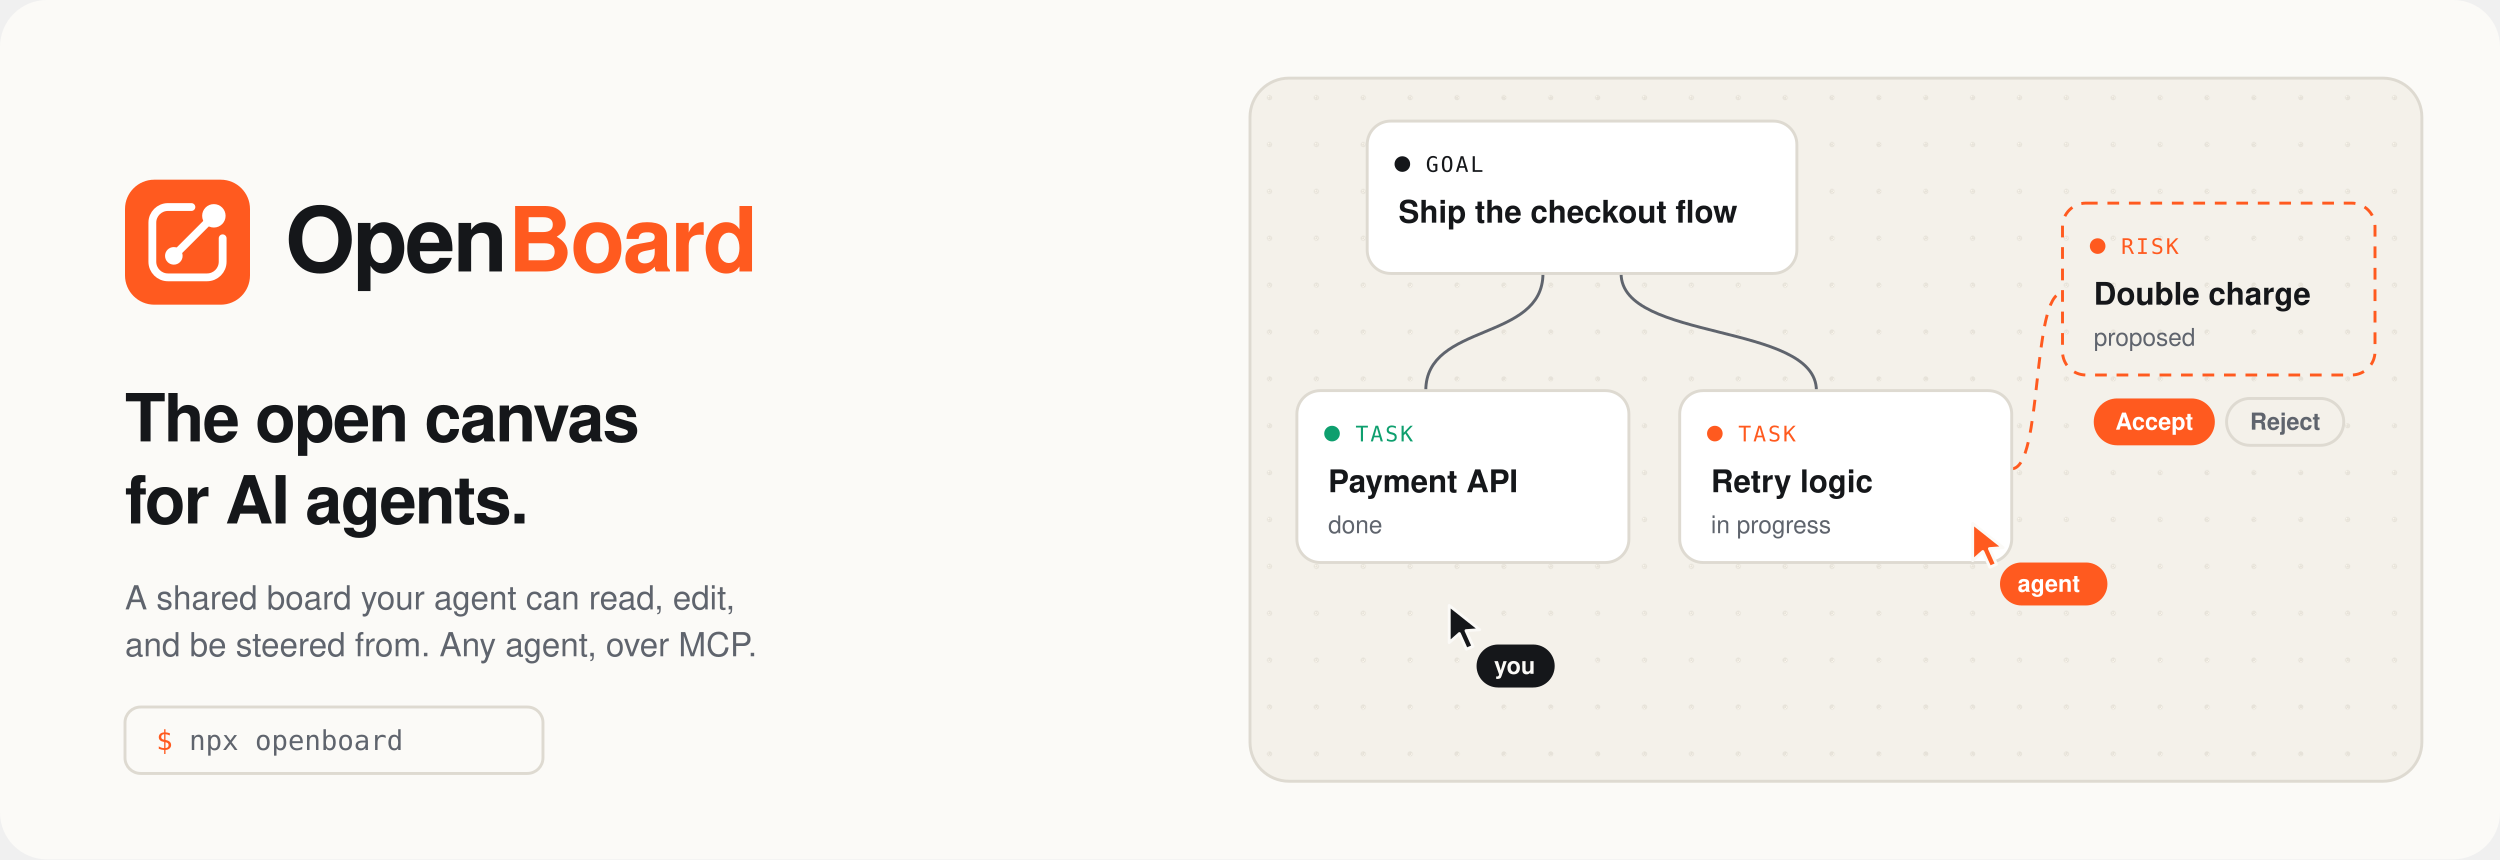
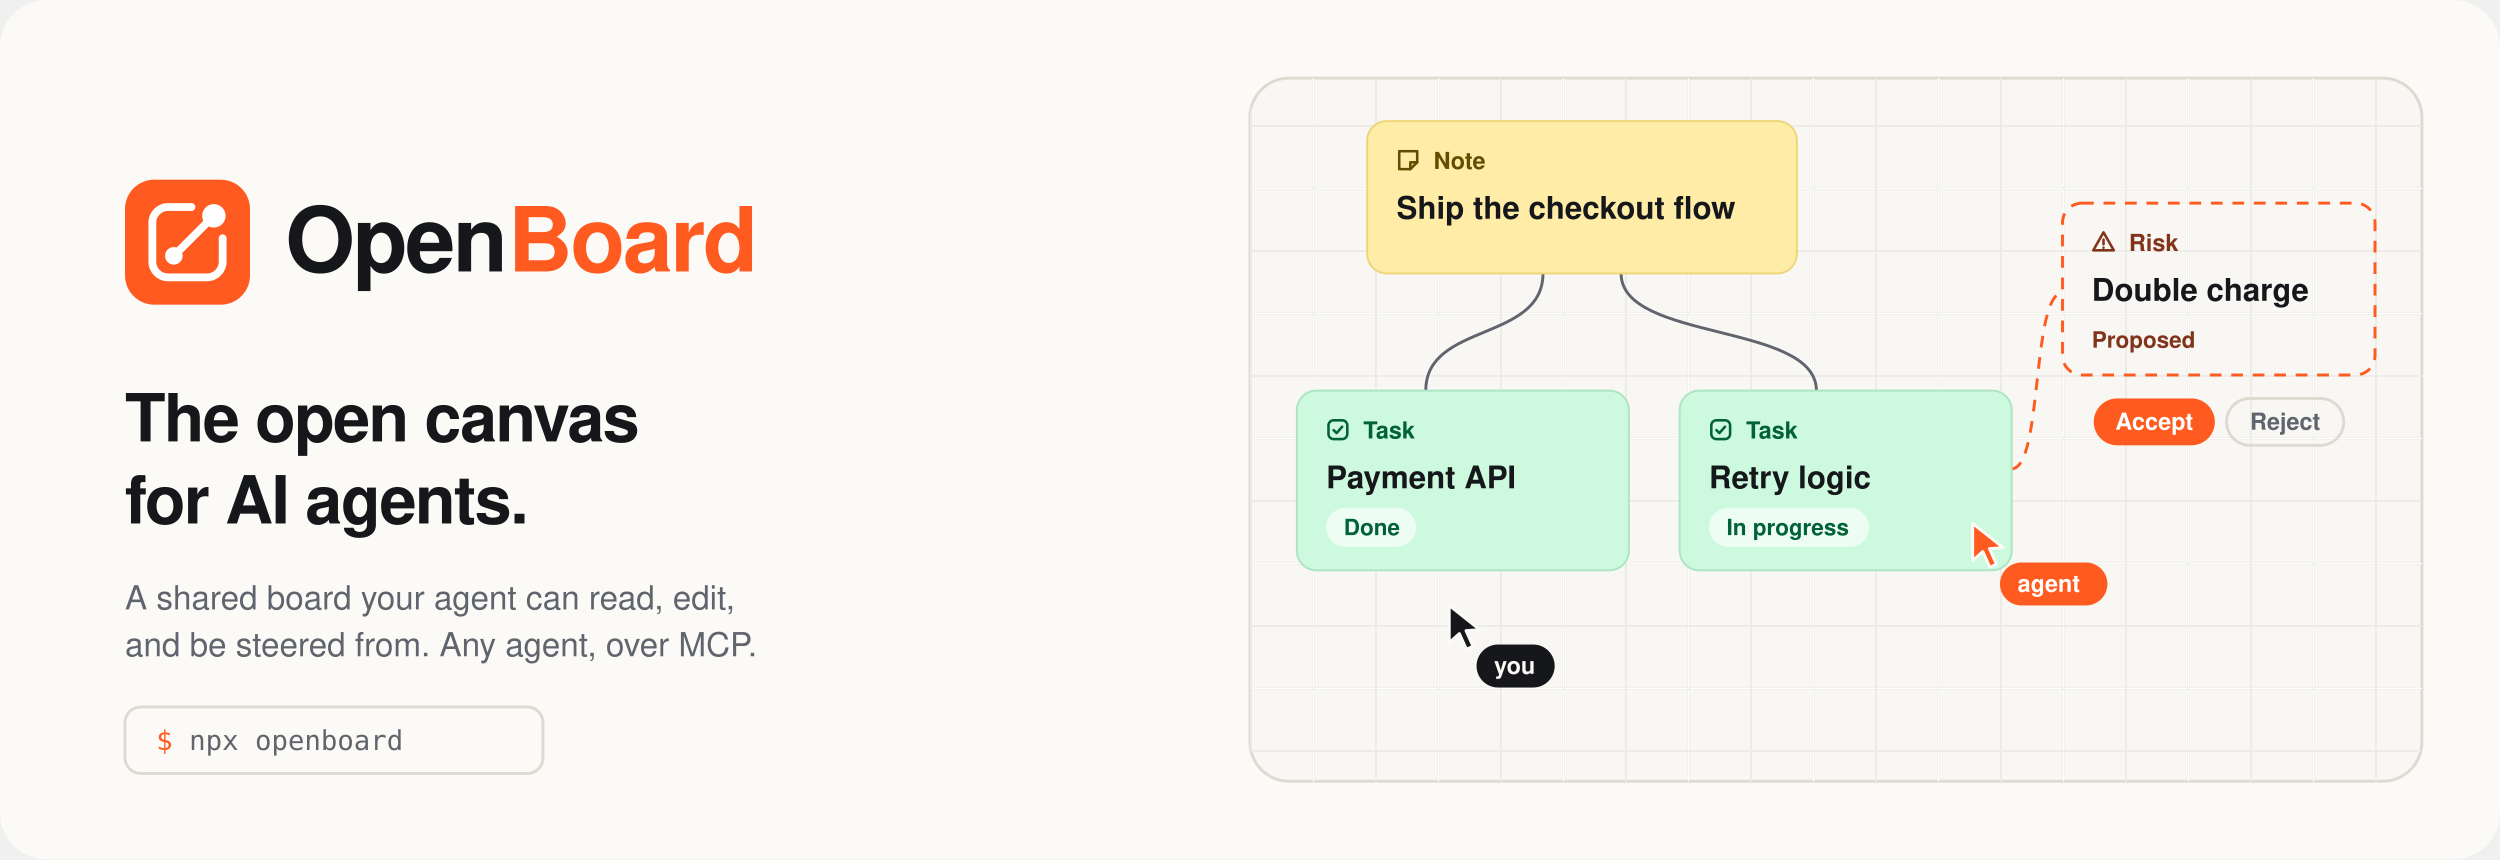
<svg xmlns="http://www.w3.org/2000/svg" viewBox="0 0 1280 440" width="1280" height="440" role="img" aria-label="OpenBoard — the open canvas for AI agents">
  <defs>
-     <pattern id="g" width="24" height="24" patternUnits="userSpaceOnUse">
-       <circle cx="2" cy="2" r="1.3" fill="#E6E2D9" />
+     <pattern id="g" width="32" height="32" patternUnits="userSpaceOnUse">
+       <path d="M32 0.5H0.5V32" fill="none" stroke="#ECEBE6" stroke-width="1" />
    </pattern>
    <clipPath id="c">
      <rect x="640" y="40" width="600" height="360" rx="20" />
    </clipPath>
  </defs>
  <rect width="1280" height="440" rx="24" fill="#FBFAF7" />
  <g transform="translate(64,92)">
    <rect width="64" height="64" rx="15" fill="#FF5A1F" />
    <path d="M34 14H22a8 8 0 0 0-8 8v20a8 8 0 0 0 8 8h20a8 8 0 0 0 8-8V30" fill="none" stroke="#FFFFFF" stroke-width="4" stroke-linecap="round" />
    <path d="M26.5 37.5 43 21" stroke="#FFFFFF" stroke-width="4" stroke-linecap="round" />
    <circle cx="25" cy="39" r="4.5" fill="#FFFFFF" />
    <circle cx="45.5" cy="18.5" r="6" fill="#FFFFFF" />
  </g>
  <text x="146" y="139" font-family="ui-sans-serif, -apple-system, 'Segoe UI', Helvetica, Arial, sans-serif" font-size="46" font-weight="700" letter-spacing="-1.2" fill="#15171A">Open<tspan fill="#FF5A1F">Board</tspan>
  </text>
  <text x="64" y="226" font-family="ui-sans-serif, -apple-system, 'Segoe UI', Helvetica, Arial, sans-serif" font-size="34" font-weight="700" letter-spacing="-0.8" fill="#15171A">The open canvas</text>
  <text x="64" y="268" font-family="ui-sans-serif, -apple-system, 'Segoe UI', Helvetica, Arial, sans-serif" font-size="34" font-weight="700" letter-spacing="-0.8" fill="#15171A">for AI agents.</text>
  <text x="64" y="312" font-family="ui-sans-serif, -apple-system, 'Segoe UI', Helvetica, Arial, sans-serif" font-size="17" fill="#5F646D">A shared board your agent can read, edit,</text>
  <text x="64" y="336" font-family="ui-sans-serif, -apple-system, 'Segoe UI', Helvetica, Arial, sans-serif" font-size="17" fill="#5F646D">and be steered from. Any agent, over MCP.</text>
  <rect x="64" y="362" width="214" height="34" rx="8" fill="none" stroke="#DEDAD1" stroke-width="1.5" />
  <text x="80" y="384" font-family="ui-monospace, SFMono-Regular, Menlo, Consolas, monospace" font-size="14" fill="#5F646D">
    <tspan fill="#FF5A1F">$</tspan> npx openboard</text>
-   <rect x="640" y="40" width="600" height="360" rx="20" fill="#F4F1EA" stroke="#DEDAD1" stroke-width="1.5" />
+   <rect x="640" y="40" width="600" height="360" rx="20" fill="#F8F7F4" stroke="#DEDAD1" stroke-width="1.5" />
  <g clip-path="url(#c)">
-     <rect x="640" y="40" width="600" height="360" fill="url(#g)" />
+     <rect x="640" y="40" width="608" height="368" fill="url(#g)" />
    <path d="M790 140 C 790 175, 730 165, 730 200" fill="none" stroke="#5F646D" stroke-width="1.5" />
    <path d="M830 140 C 830 175, 930 165, 930 200" fill="none" stroke="#5F646D" stroke-width="1.5" />
    <path d="M1030 240 C 1046 240, 1040 150, 1056 150" fill="none" stroke="#FF5A1F" stroke-width="1.5" stroke-dasharray="6 5" />
-     <rect x="700" y="62" width="220" height="78" rx="12" fill="#FFFFFF" stroke="#DEDAD1" stroke-width="1.5" />
-     <circle cx="718" cy="84" r="4" fill="#15171A" />
-     <text x="730" y="88" font-family="ui-monospace, SFMono-Regular, Menlo, Consolas, monospace" font-size="11" letter-spacing="1" fill="#15171A">GOAL</text>
-     <text x="716" y="114" font-family="ui-sans-serif, -apple-system, 'Segoe UI', Helvetica, Arial, sans-serif" font-size="16" font-weight="600" fill="#15171A">Ship the checkout flow</text>
-     <rect x="664" y="200" width="170" height="88" rx="12" fill="#FFFFFF" stroke="#DEDAD1" stroke-width="1.5" />
-     <circle cx="682" cy="222" r="4" fill="#0E9F6E" />
-     <text x="694" y="226" font-family="ui-monospace, SFMono-Regular, Menlo, Consolas, monospace" font-size="11" letter-spacing="1" fill="#0E9F6E">TASK</text>
-     <text x="680" y="252" font-family="ui-sans-serif, -apple-system, 'Segoe UI', Helvetica, Arial, sans-serif" font-size="16" font-weight="600" fill="#15171A">Payment API</text>
-     <text x="680" y="273" font-family="ui-sans-serif, -apple-system, 'Segoe UI', Helvetica, Arial, sans-serif" font-size="12.5" fill="#5F646D">done</text>
-     <rect x="860" y="200" width="170" height="88" rx="12" fill="#FFFFFF" stroke="#DEDAD1" stroke-width="1.5" />
-     <circle cx="878" cy="222" r="4" fill="#FF5A1F" />
-     <text x="890" y="226" font-family="ui-monospace, SFMono-Regular, Menlo, Consolas, monospace" font-size="11" letter-spacing="1" fill="#FF5A1F">TASK</text>
-     <text x="876" y="252" font-family="ui-sans-serif, -apple-system, 'Segoe UI', Helvetica, Arial, sans-serif" font-size="16" font-weight="600" fill="#15171A">Retry logic</text>
-     <text x="876" y="273" font-family="ui-sans-serif, -apple-system, 'Segoe UI', Helvetica, Arial, sans-serif" font-size="12.5" fill="#5F646D">in progress</text>
-     <rect x="1056" y="104" width="160" height="88" rx="12" fill="none" stroke="#FF5A1F" stroke-width="1.5" stroke-dasharray="6 5" />
-     <circle cx="1074" cy="126" r="4" fill="#FF5A1F" />
-     <text x="1086" y="130" font-family="ui-monospace, SFMono-Regular, Menlo, Consolas, monospace" font-size="11" letter-spacing="1" fill="#FF5A1F">RISK</text>
-     <text x="1072" y="156" font-family="ui-sans-serif, -apple-system, 'Segoe UI', Helvetica, Arial, sans-serif" font-size="16" font-weight="600" fill="#15171A">Double charge</text>
-     <text x="1072" y="177" font-family="ui-sans-serif, -apple-system, 'Segoe UI', Helvetica, Arial, sans-serif" font-size="12.5" fill="#5F646D">proposed</text>
+     <rect x="700" y="62" width="220" height="78" rx="10" fill="#FFEDA7" stroke="#EED579" stroke-width="1" />
+     <g transform="translate(714 75) scale(0.875)" fill="none" stroke="#644D00" stroke-width="1.5" stroke-linecap="round" stroke-linejoin="round">
+       <path d="M2.75 2.75h10.5v6.5l-4 4h-6.5z" />
+       <path d="M13.25 9.25h-4v4" />
+     </g>
+     <text x="734" y="86.5" font-family="ui-sans-serif, -apple-system, 'Segoe UI', Helvetica, Arial, sans-serif" font-size="12" font-weight="600" fill="#644D00">Note</text>
+     <text x="715" y="112" font-family="ui-sans-serif, -apple-system, 'Segoe UI', Helvetica, Arial, sans-serif" font-size="16" font-weight="600" fill="#15171A">Ship the checkout flow</text>
+     <rect x="664" y="200" width="170" height="92" rx="10" fill="#CDF9DE" stroke="#ADE5C3" stroke-width="1" />
+     <g transform="translate(678 213) scale(0.875)" fill="none" stroke="#006236" stroke-width="1.5" stroke-linecap="round" stroke-linejoin="round">
+       <rect x="2.5" y="2.5" width="11" height="11" rx="3" />
+       <path d="M5.5 8.25l1.75 1.75 3.25-3.75" />
+     </g>
+     <text x="698" y="224.5" font-family="ui-sans-serif, -apple-system, 'Segoe UI', Helvetica, Arial, sans-serif" font-size="12" font-weight="600" fill="#006236">Task</text>
+     <text x="679" y="250" font-family="ui-sans-serif, -apple-system, 'Segoe UI', Helvetica, Arial, sans-serif" font-size="16" font-weight="600" fill="#15171A">Payment API</text>
+     <rect x="679" y="260" width="46" height="20" rx="10" fill="#FFFFFF" fill-opacity="0.66" />
+     <text x="688" y="274" font-family="ui-sans-serif, -apple-system, 'Segoe UI', Helvetica, Arial, sans-serif" font-size="11.5" font-weight="600" fill="#006236">Done</text>
+     <rect x="860" y="200" width="170" height="92" rx="10" fill="#CDF9DE" stroke="#ADE5C3" stroke-width="1" />
+     <g transform="translate(874 213) scale(0.875)" fill="none" stroke="#006236" stroke-width="1.5" stroke-linecap="round" stroke-linejoin="round">
+       <rect x="2.5" y="2.5" width="11" height="11" rx="3" />
+       <path d="M5.5 8.25l1.75 1.75 3.25-3.75" />
+     </g>
+     <text x="894" y="224.5" font-family="ui-sans-serif, -apple-system, 'Segoe UI', Helvetica, Arial, sans-serif" font-size="12" font-weight="600" fill="#006236">Task</text>
+     <text x="875" y="250" font-family="ui-sans-serif, -apple-system, 'Segoe UI', Helvetica, Arial, sans-serif" font-size="16" font-weight="600" fill="#15171A">Retry logic</text>
+     <rect x="875" y="260" width="82" height="20" rx="10" fill="#FFFFFF" fill-opacity="0.66" />
+     <text x="884" y="274" font-family="ui-sans-serif, -apple-system, 'Segoe UI', Helvetica, Arial, sans-serif" font-size="11.5" font-weight="600" fill="#006236">In progress</text>
+     <rect x="1056" y="104" width="160" height="88" rx="10" fill="none" stroke="#FF5A1F" stroke-width="1.5" stroke-dasharray="6 5" />
+     <g transform="translate(1070 117) scale(0.875)" fill="none" stroke="#82341A" stroke-width="1.5" stroke-linecap="round" stroke-linejoin="round">
+       <path d="M8 2.25l6 10.5H2z" />
+       <path d="M8 6.5v2.75M8 11.25v.01" />
+     </g>
+     <text x="1090" y="128.5" font-family="ui-sans-serif, -apple-system, 'Segoe UI', Helvetica, Arial, sans-serif" font-size="12" font-weight="600" fill="#82341A">Risk</text>
+     <text x="1071" y="154" font-family="ui-sans-serif, -apple-system, 'Segoe UI', Helvetica, Arial, sans-serif" font-size="16" font-weight="600" fill="#15171A">Double charge</text>
+     <text x="1071" y="178" font-family="ui-sans-serif, -apple-system, 'Segoe UI', Helvetica, Arial, sans-serif" font-size="11.5" font-weight="600" fill="#82341A">Proposed</text>
    <rect x="1072" y="204" width="62" height="24" rx="12" fill="#FF5A1F" />
    <text x="1103" y="220" text-anchor="middle" font-family="ui-sans-serif, -apple-system, 'Segoe UI', Helvetica, Arial, sans-serif" font-size="12" font-weight="600" fill="#FFFFFF">Accept</text>
    <rect x="1140" y="204" width="60" height="24" rx="12" fill="none" stroke="#DEDAD1" stroke-width="1.5" />
    <text x="1170" y="220" text-anchor="middle" font-family="ui-sans-serif, -apple-system, 'Segoe UI', Helvetica, Arial, sans-serif" font-size="12" font-weight="600" fill="#5F646D">Reject</text>
    <path d="M1010 268l0 19 5.2-4.6 3.6 8 3.4-1.5-3.6-8 7-.5z" fill="#FF5A1F" stroke="#FBFAF7" stroke-width="1.5" stroke-linejoin="round" />
    <rect x="1024" y="288" width="55" height="22" rx="11" fill="#FF5A1F" />
    <text x="1033" y="303" font-family="ui-sans-serif, -apple-system, 'Segoe UI', Helvetica, Arial, sans-serif" font-size="12" font-weight="600" fill="#FFFFFF">agent</text>
    <path d="M742 310l0 19 5.2-4.6 3.6 8 3.4-1.5-3.6-8 7-.5z" fill="#15171A" stroke="#FBFAF7" stroke-width="1.5" stroke-linejoin="round" />
    <rect x="756" y="330" width="40" height="22" rx="11" fill="#15171A" />
    <text x="765" y="345" font-family="ui-sans-serif, -apple-system, 'Segoe UI', Helvetica, Arial, sans-serif" font-size="12" font-weight="600" fill="#FBFAF7">you</text>
  </g>
</svg>
